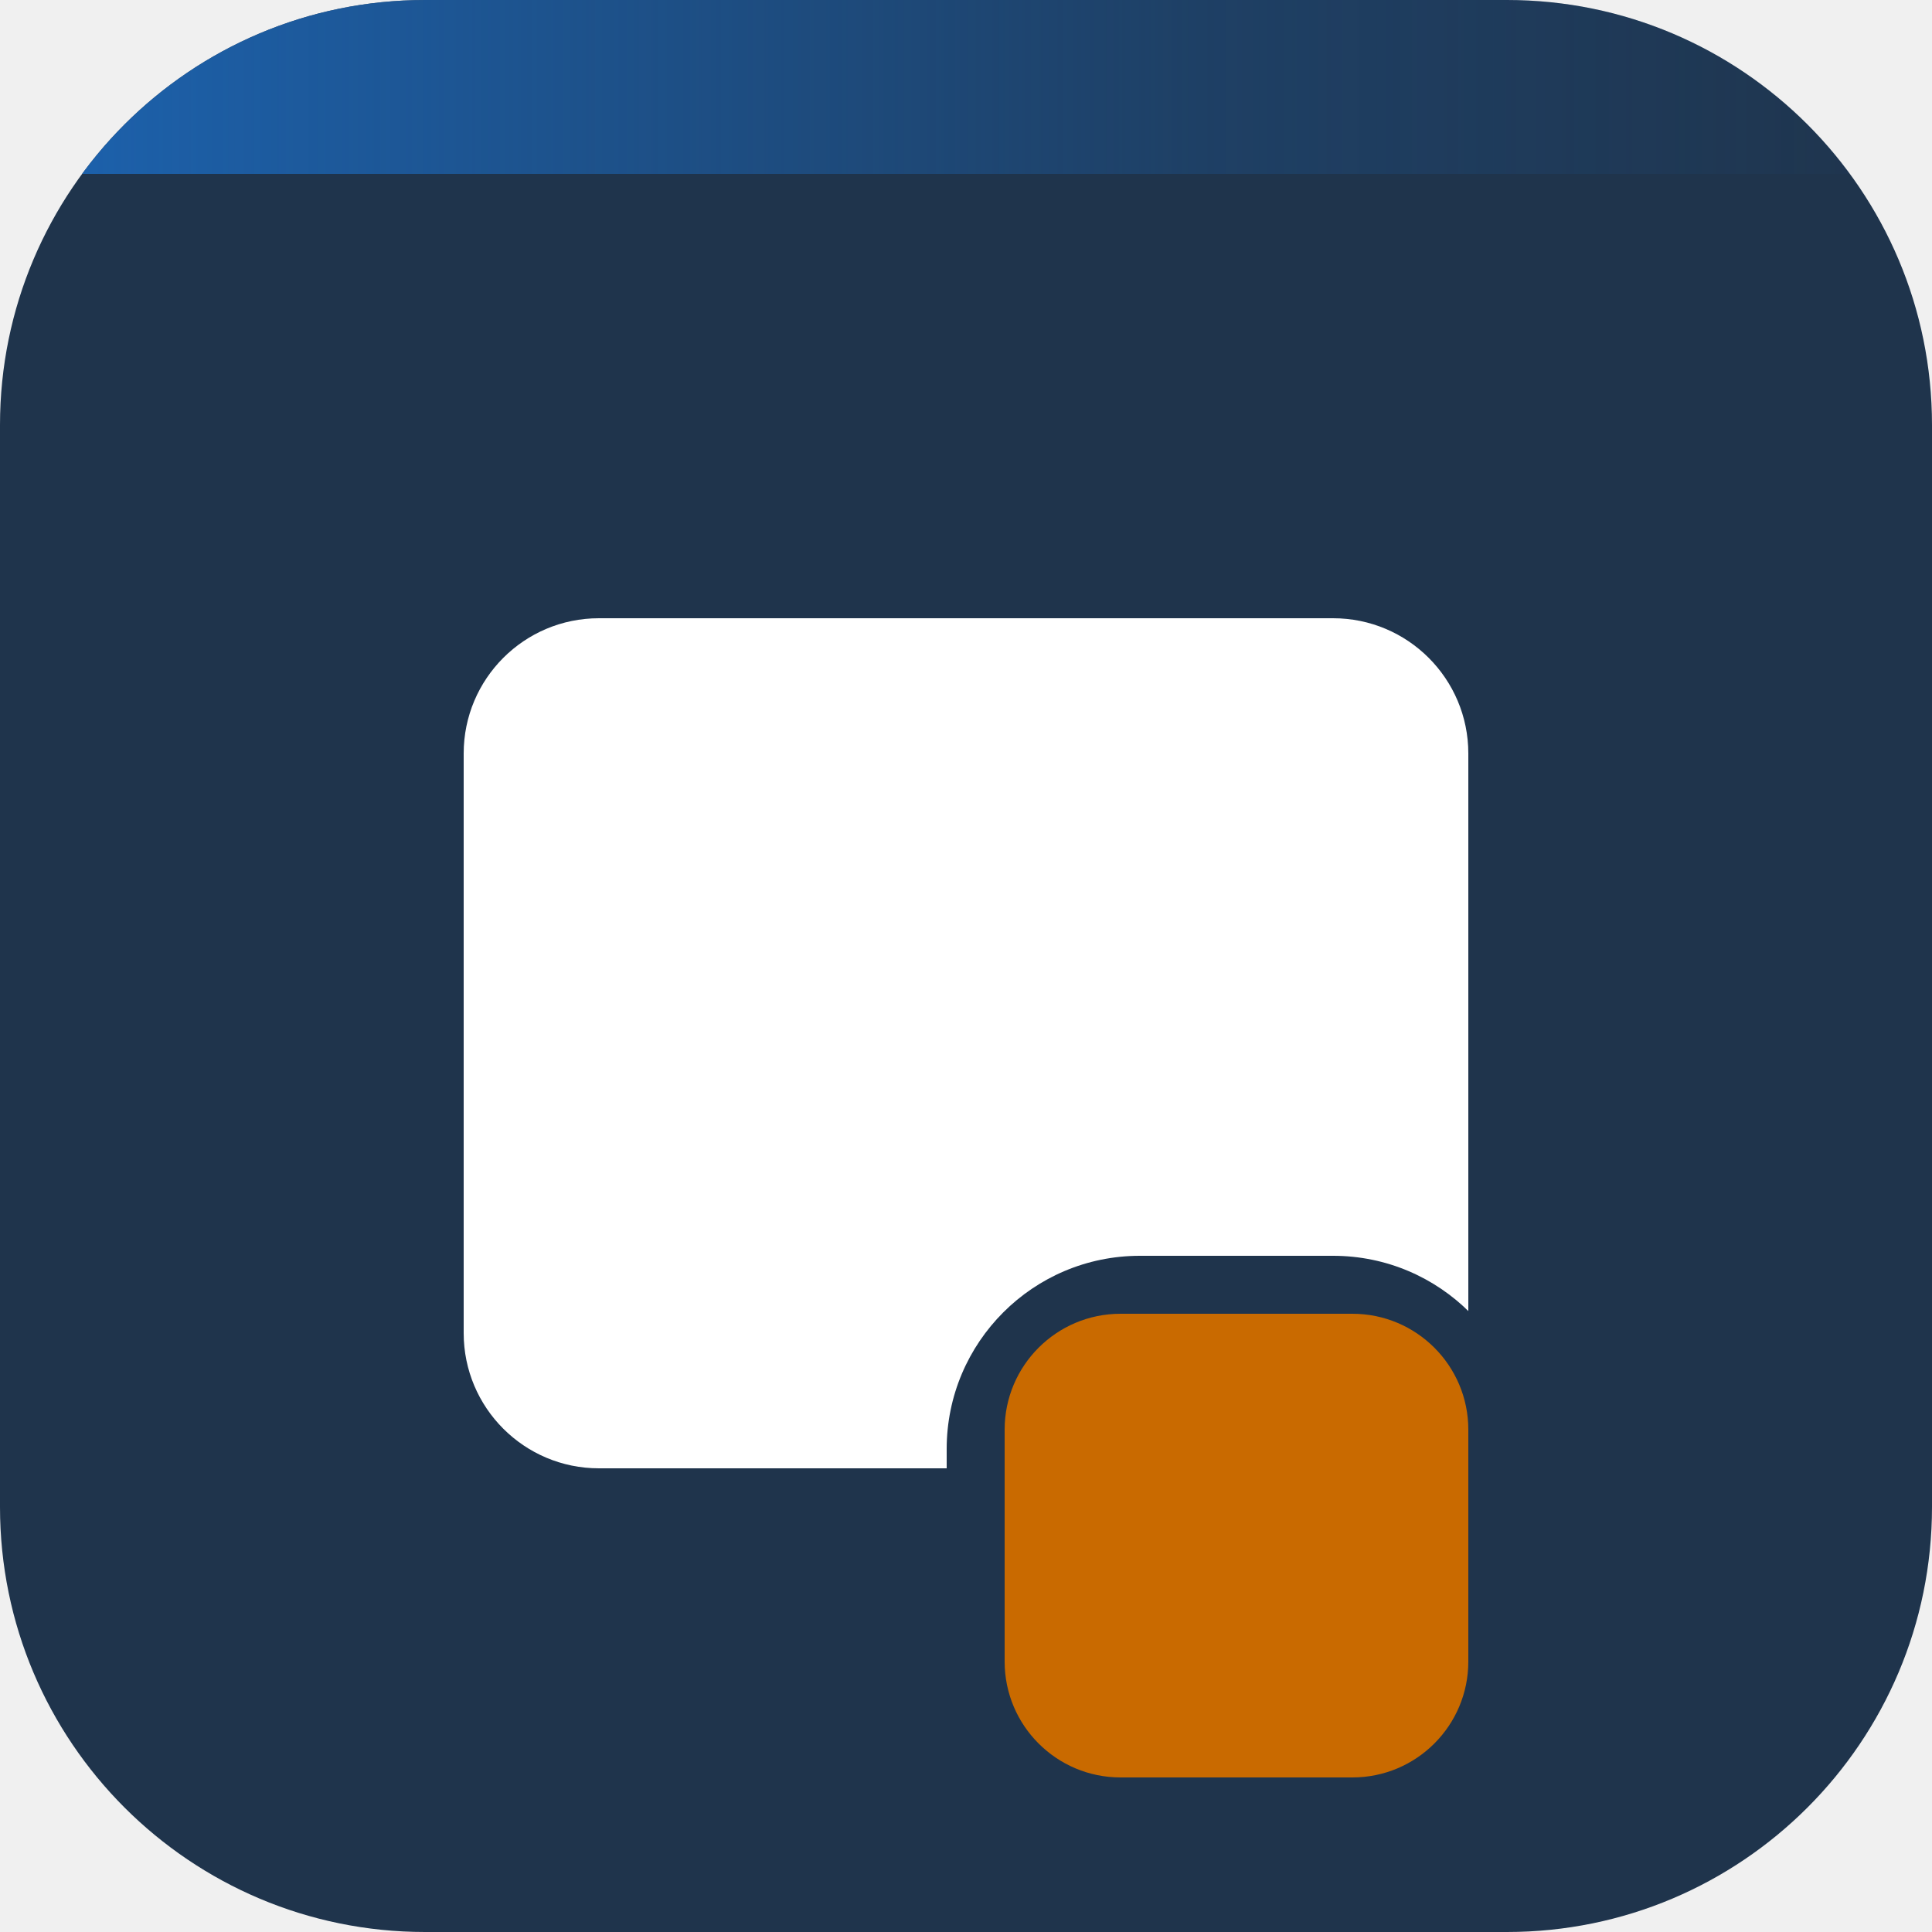
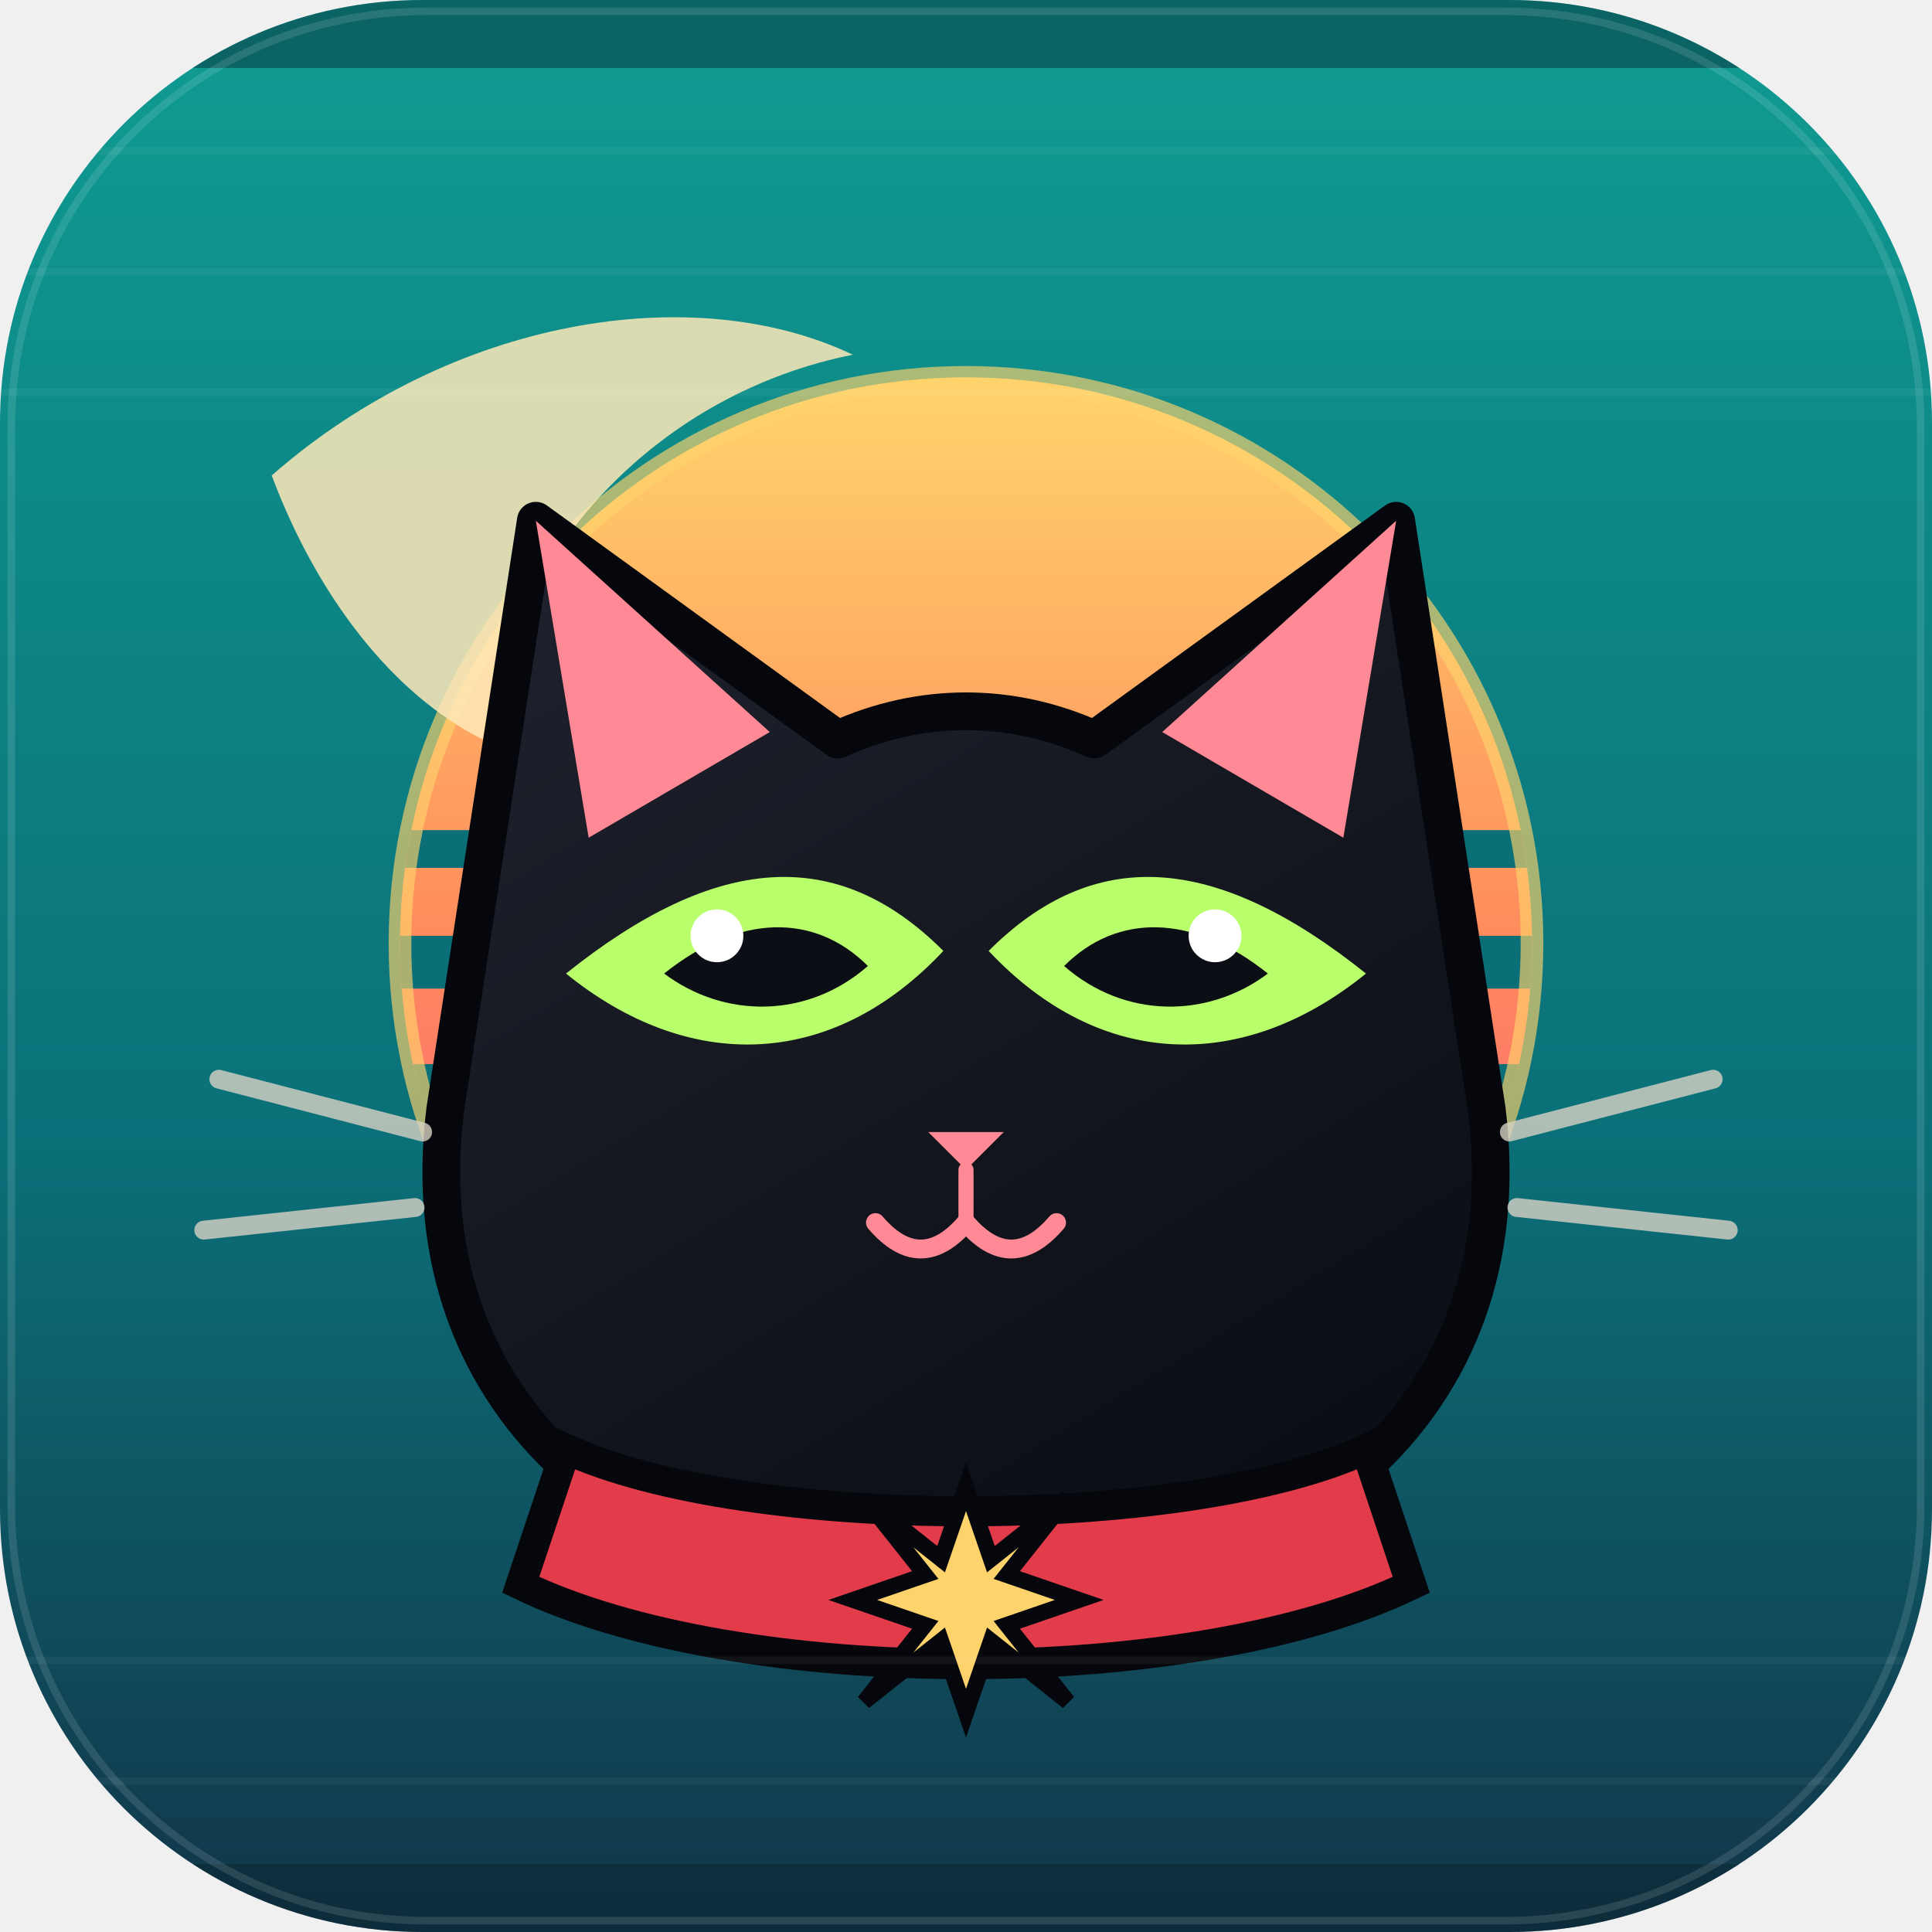
- <svg xmlns="http://www.w3.org/2000/svg" viewBox="0 0 100 100">
+ <svg xmlns="http://www.w3.org/2000/svg" viewBox="0 0 512 512">
  <defs>
-     <linearGradient id="band" x1="0" y1="0" x2="1" y2="0">
-       <stop offset="0" stop-color="#1c63b0" />
-       <stop offset="0.62" stop-color="#1c63b0" stop-opacity="0.25" />
-       <stop offset="1" stop-color="#1c63b0" stop-opacity="0" />
+     <clipPath id="tile">
+       <rect width="512" height="512" rx="112" />
+     </clipPath>
+     <linearGradient id="bg" x1="0" y1="0" x2="0" y2="1">
+       <stop offset="0" stop-color="#0f9c93" />
+       <stop offset="0.6" stop-color="#0b6f78" />
+       <stop offset="1" stop-color="#123448" />
    </linearGradient>
-     <clipPath id="tile">
-       <rect width="100" height="100" rx="22" />
+     <linearGradient id="sun" x1="0" y1="0" x2="0" y2="1">
+       <stop offset="0" stop-color="#ffd36b" />
+       <stop offset="0.5" stop-color="#ff8a5c" />
+       <stop offset="1" stop-color="#ff4d8d" />
+     </linearGradient>
+     <linearGradient id="cat" x1="0" y1="0" x2="0.6" y2="1">
+       <stop offset="0" stop-color="#20232e" />
+       <stop offset="1" stop-color="#0c0e15" />
+     </linearGradient>
+     <clipPath id="sunclip">
+       <circle cx="256" cy="250" r="150" />
    </clipPath>
  </defs>
  <g clip-path="url(#tile)">
-     <rect width="100" height="100" fill="#1f344c" />
-     <rect width="100" height="9" fill="url(#band)" />
-     <rect x="24" y="32" width="52" height="44" rx="7" fill="#ffffff" />
-     <rect x="49" y="65" width="30" height="30" rx="10" fill="#1f344c" />
-     <rect x="52" y="68" width="24" height="24" rx="6" fill="#c96a00" />
+     <rect width="512" height="512" fill="url(#bg)" />
+     <circle cx="256" cy="250" r="150" fill="url(#sun)" />
+     <g clip-path="url(#sunclip)" fill="#0b6f78">
+       <rect x="90" y="220" width="332" height="10" />
+       <rect x="90" y="248" width="332" height="14" />
+       <rect x="90" y="282" width="332" height="18" />
+       <rect x="90" y="320" width="332" height="22" />
+       <rect x="90" y="362" width="332" height="26" />
+     </g>
+     <circle cx="256" cy="250" r="150" fill="none" stroke="#ffd36b" stroke-width="6" opacity="0.65" />
+     <g transform="translate(256 256) scale(1) translate(-256 -256)">
+       <path d="M72 126 C120 84 184 74 226 94 C176 104 136 144 128 196 C104 184 84 158 72 126 Z" fill="#ffe9b8" opacity="0.85" />
+       <path d="M118 294 L142 138 L222 196 C244 186 268 186 290 196 L370 138 L394 294 C404 374 342 424 256 424 C170 424 108 374 118 294 Z" fill="url(#cat)" stroke="#05070c" stroke-width="10" stroke-linejoin="round" />
+       <path d="M142 138 L156 222 L204 194 Z" fill="#ff8a95" />
+       <path d="M370 138 L356 222 L308 194 Z" fill="#ff8a95" />
+       <path d="M150 258 C190 226 222 224 250 252 C220 284 182 284 150 258 Z" fill="#b9ff6b" />
+       <path d="M362 258 C322 226 290 224 262 252 C292 284 330 284 362 258 Z" fill="#b9ff6b" />
+       <path d="M176 258 C196 242 216 242 230 256 C214 270 192 270 176 258 Z" fill="#0c0e15" />
+       <path d="M336 258 C316 242 296 242 282 256 C298 270 320 270 336 258 Z" fill="#0c0e15" />
+       <circle cx="190" cy="248" r="7" fill="#fff" />
+       <circle cx="322" cy="248" r="7" fill="#fff" />
+       <path d="M246 300 L256 310 L266 300 Z" fill="#ff8a95" />
+       <path d="M256 310 L256 324" stroke="#ff8a95" stroke-width="4" stroke-linecap="round" />
+       <path d="M232 324 Q244 338 256 324 Q268 338 280 324" fill="none" stroke="#ff8a95" stroke-width="5" stroke-linecap="round" />
+       <g stroke="#d8d2c4" stroke-width="5" stroke-linecap="round" opacity="0.8">
+         <path d="M112 300 L58 286" />
+         <path d="M110 320 L54 326" />
+         <path d="M400 300 L454 286" />
+         <path d="M402 320 L458 326" />
+       </g>
+       <path d="M150 384 C198 406 314 406 362 384 L374 420 C316 448 196 448 138 420 Z" fill="#e23b4a" stroke="#05070c" stroke-width="8" />
+       <g transform="translate(256 424) scale(0.3)">
+         <path d="M0 -100 L22 -36 L90 -90 L36 -22 L100 0 L36 22 L90 90 L22 36 L0 100 L-22 36 L-90 90 L-36 22 L-100 0 L-36 -22 L-90 -90 L-22 -36 Z" fill="#ffd36b" stroke="#05070c" stroke-width="14" />
+       </g>
+     </g>
+     <g stroke="#ffffff" stroke-opacity="0.05" stroke-width="2">
+       <path d="M0 40 H512" />
+       <path d="M0 72 H512" />
+       <path d="M0 104 H512" />
+       <path d="M0 440 H512" />
+       <path d="M0 472 H512" />
+     </g>
+     <rect x="0" y="0" width="512" height="18" fill="#06222b" opacity="0.45" />
+     <rect x="0" y="494" width="512" height="18" fill="#06222b" opacity="0.45" />
  </g>
+   <rect x="3" y="3" width="506" height="506" rx="110" fill="none" stroke="#fff" stroke-opacity="0.12" stroke-width="2" />
</svg>
